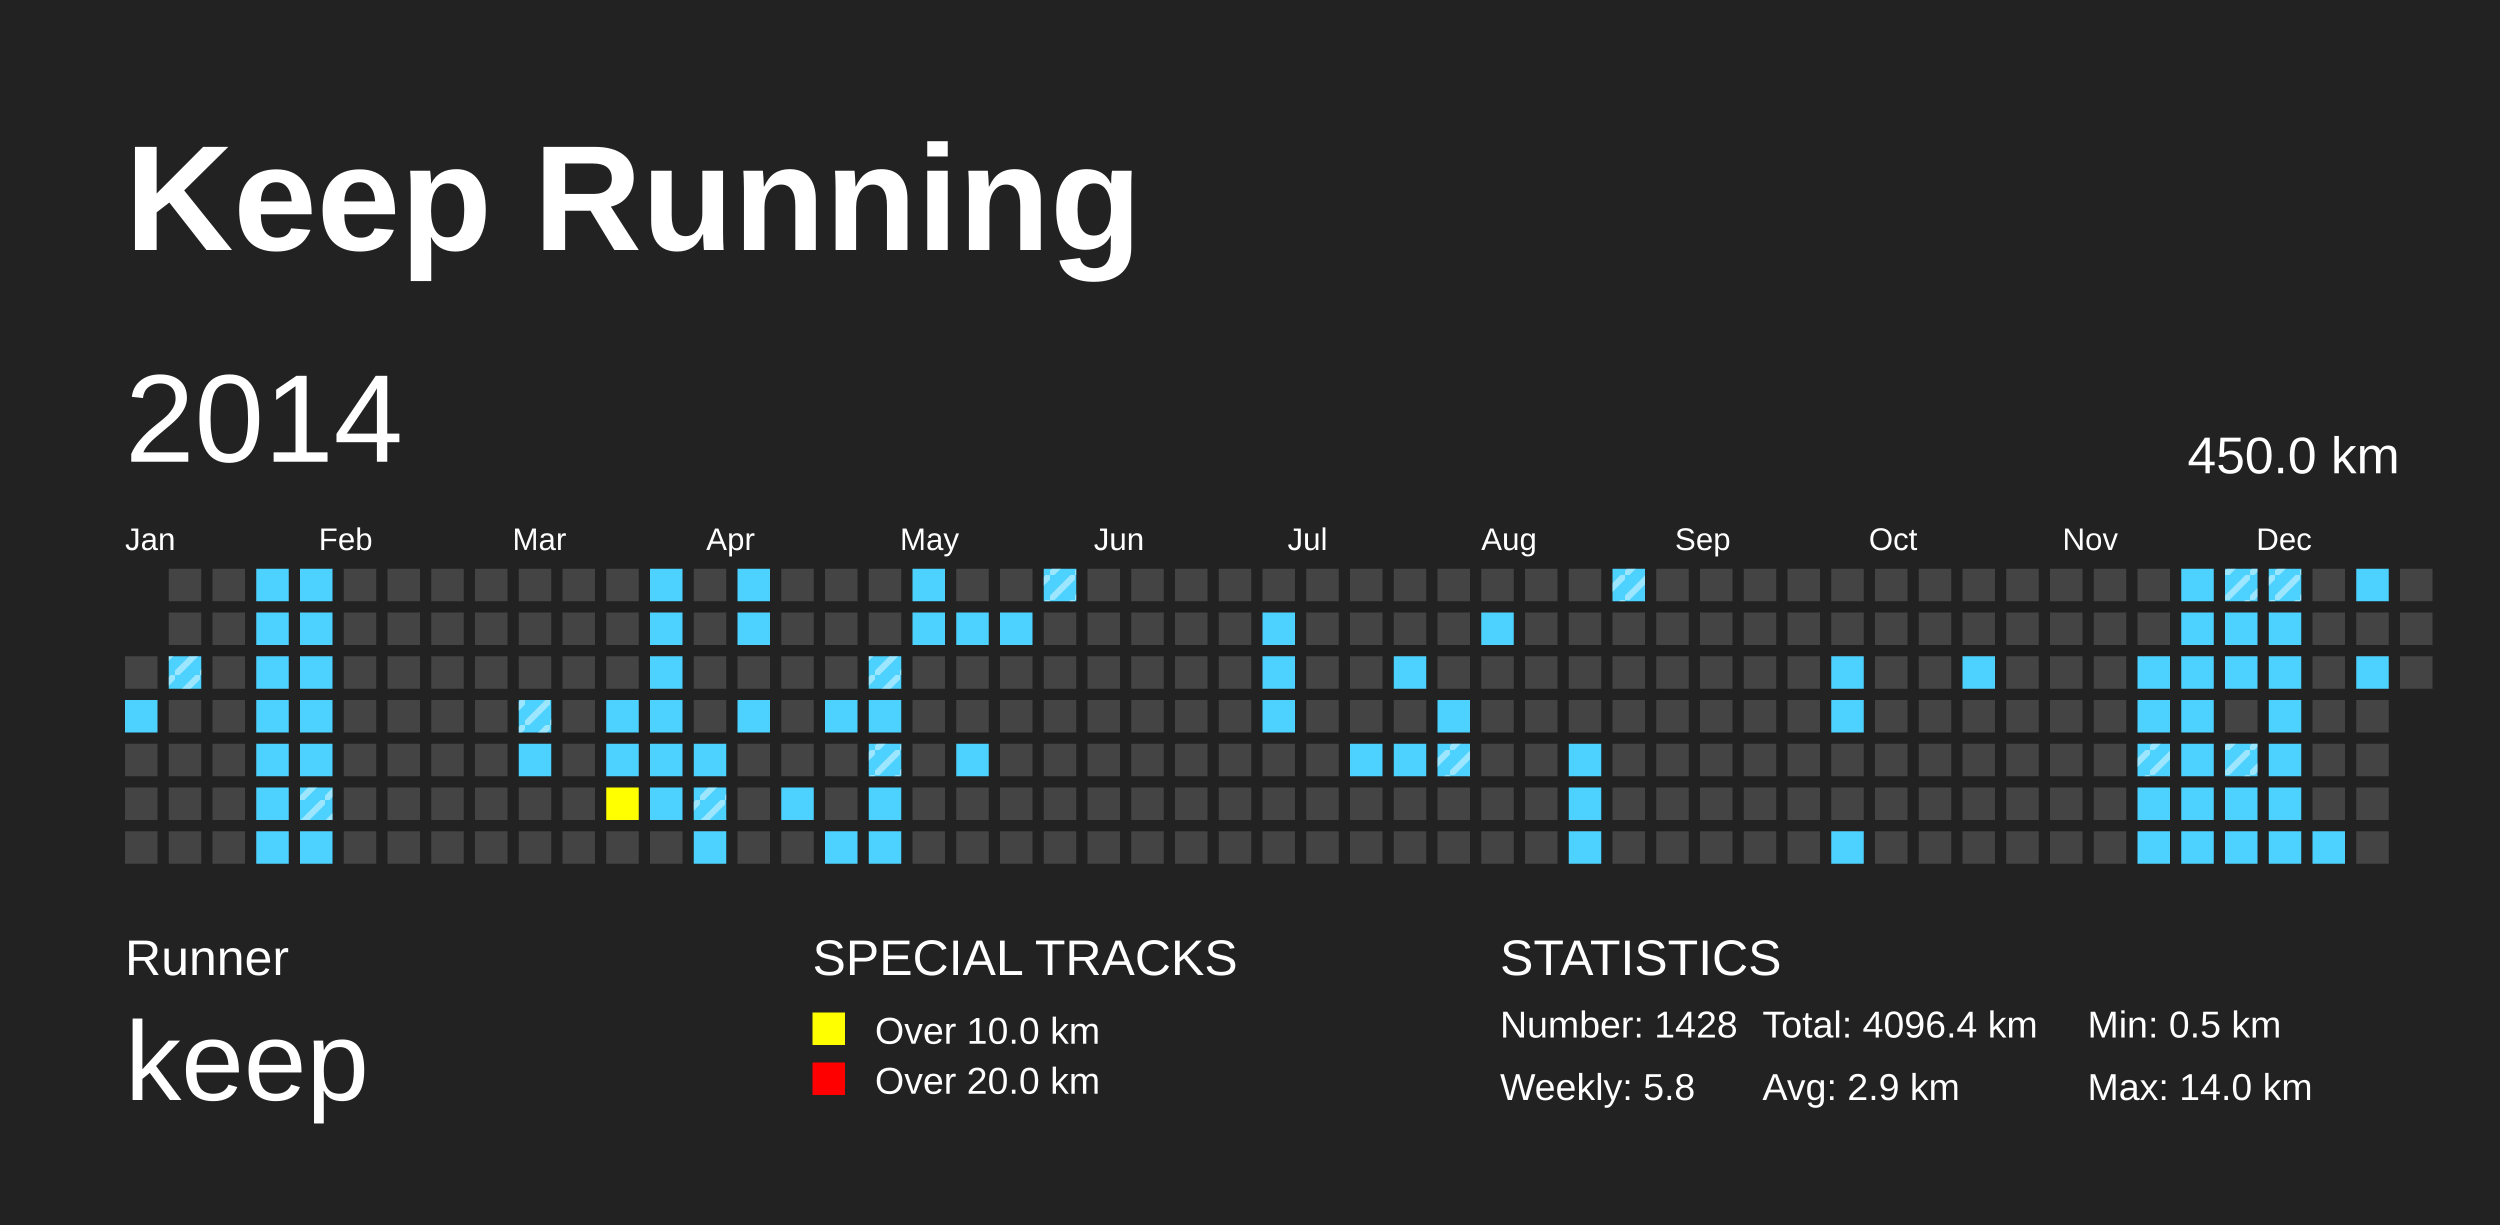
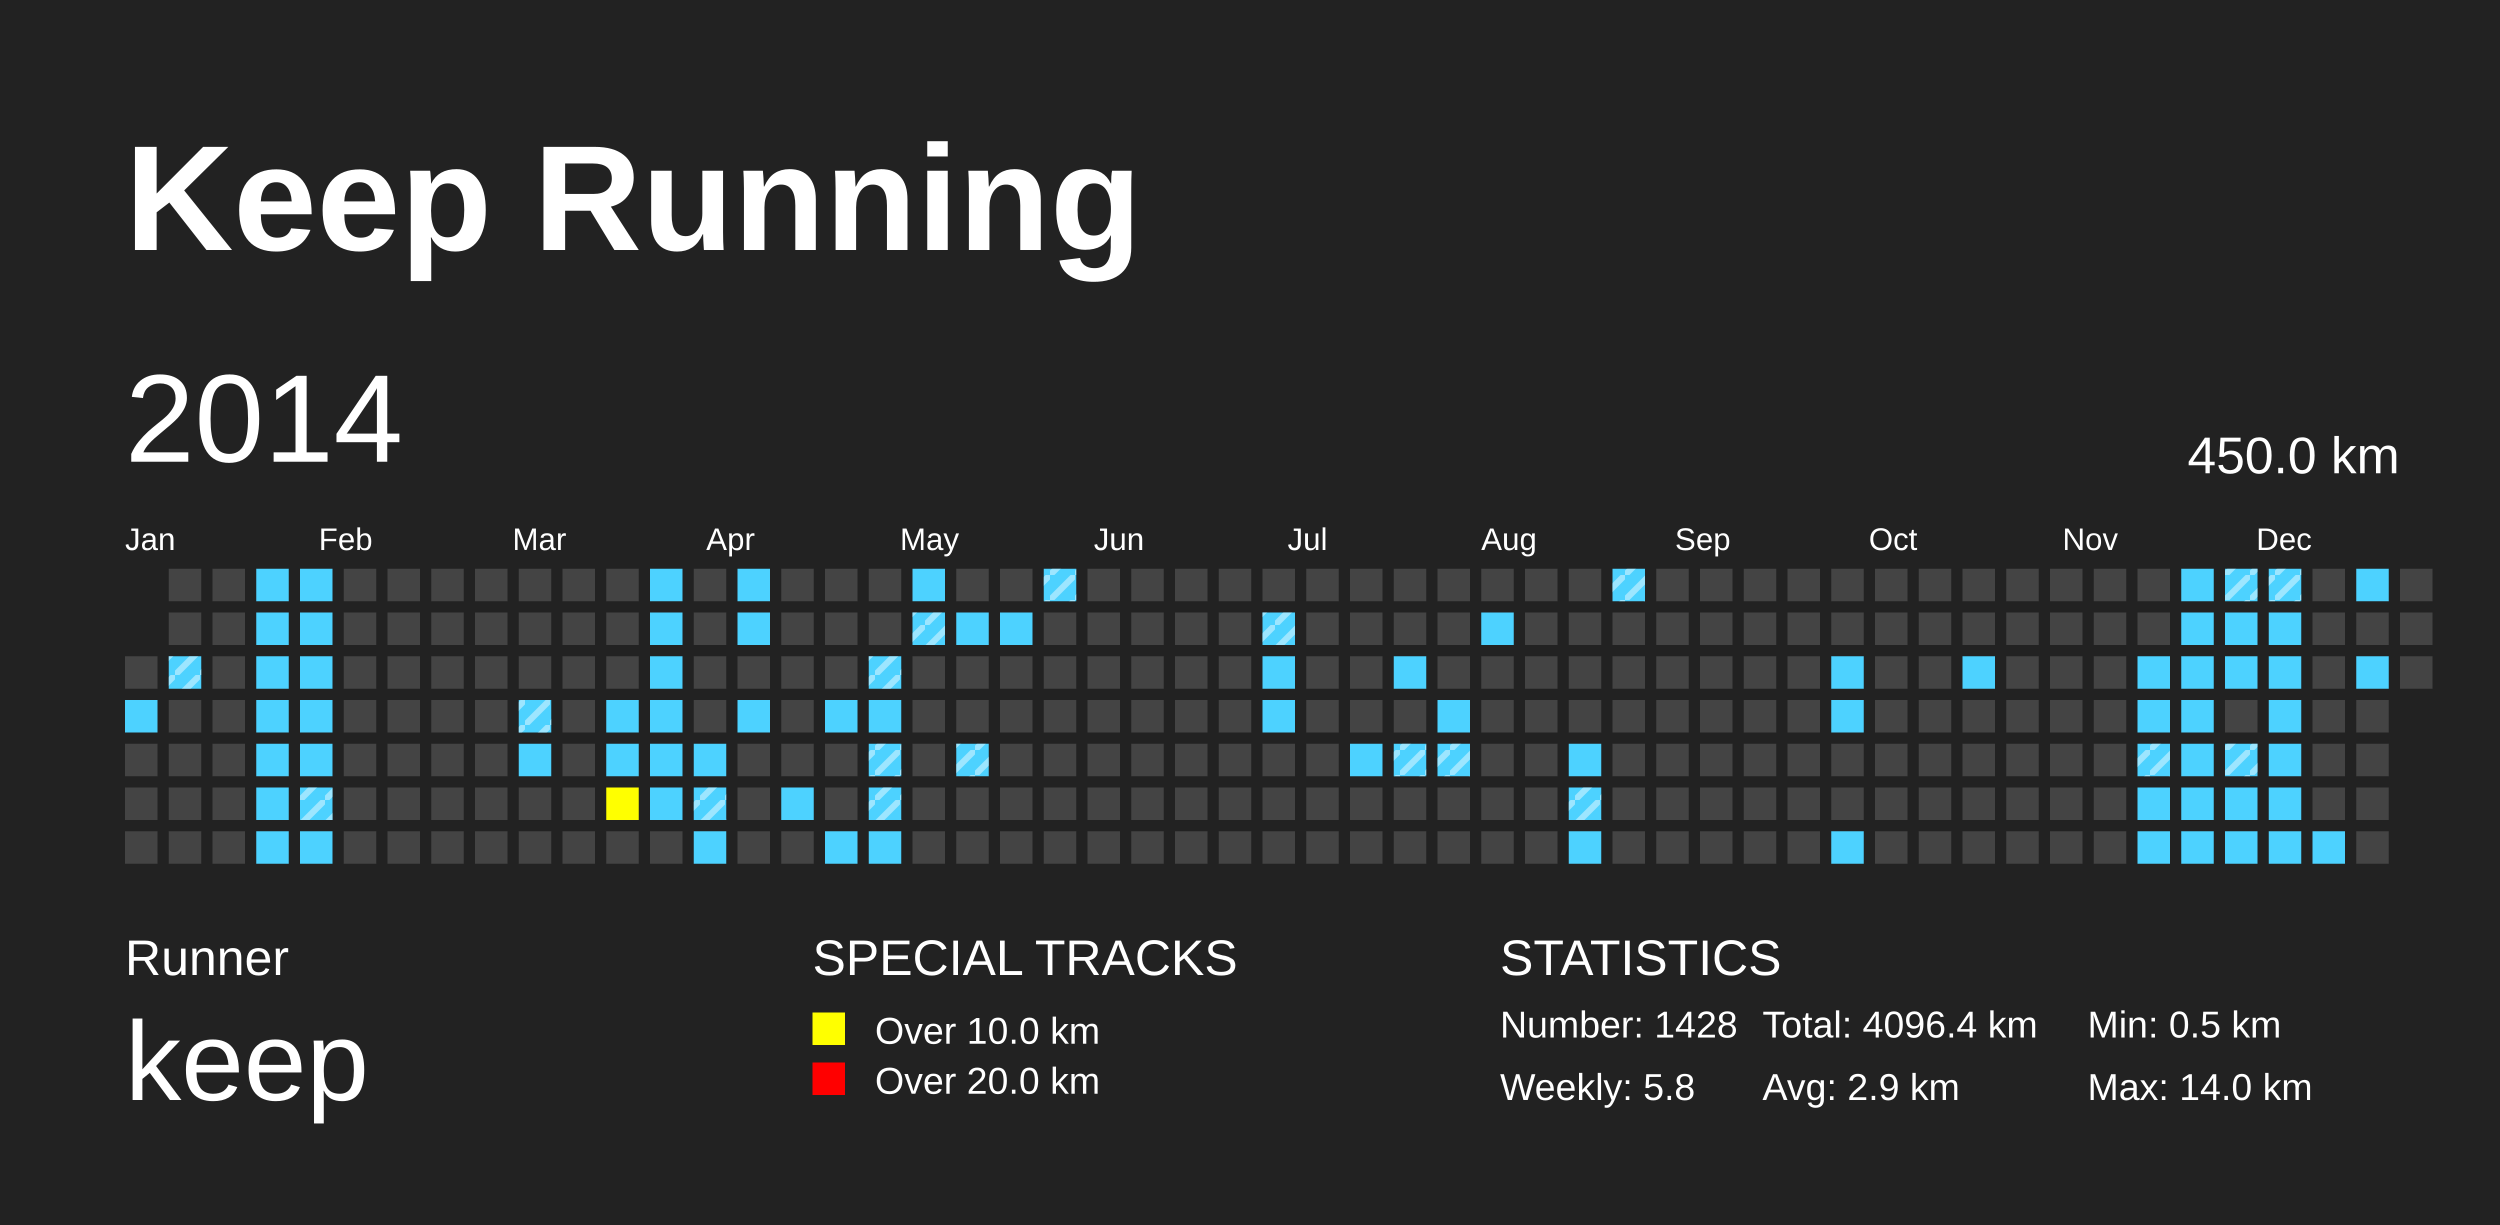
<svg xmlns="http://www.w3.org/2000/svg" baseProfile="full" height="98mm" version="1.1" viewBox="0,0,200,98" width="200mm">
  <defs>
    <pattern height="2" id="indoor-stripe" patternUnits="userSpaceOnUse" width="2">
      <line stroke="white" stroke-opacity="0.45" stroke-width="0.5" x1="0" x2="2" y1="2" y2="0" />
    </pattern>
  </defs>
  <rect fill="#222222" height="98" width="200" x="0" y="0" />
  <text fill="#FFFFFF" style="font-size:12px; font-family:Arial; font-weight:bold;" x="10" y="20">Keep Running</text>
  <text fill="#FFFFFF" style="font-size:4px; font-family:Arial" x="10" y="78">Runner</text>
  <text fill="#FFFFFF" style="font-size:9px; font-family:Arial" x="10" y="88">keep</text>
  <text fill="#FFFFFF" style="font-size:4px; font-family:Arial" x="65" y="78">SPECIAL TRACKS</text>
  <rect fill="yellow" height="2.6" width="2.6" x="65" y="81" />
  <text fill="#FFFFFF" style="font-size:3px; font-family:Arial" x="70" y="83.5">Over 10.0 km</text>
  <rect fill="red" height="2.6" width="2.6" x="65" y="85" />
  <text fill="#FFFFFF" style="font-size:3px; font-family:Arial" x="70" y="87.5">Over 20.0 km</text>
  <text fill="#FFFFFF" style="font-size:4px; font-family:Arial" x="120" y="78">STATISTICS</text>
  <text fill="#FFFFFF" style="font-size:3px; font-family:Arial" x="120" y="83">Number: 1428</text>
  <text fill="#FFFFFF" style="font-size:3px; font-family:Arial" x="120" y="88">Weekly: 5.8</text>
  <text fill="#FFFFFF" style="font-size:3px; font-family:Arial" x="141" y="83">Total: 4096.4 km</text>
  <text fill="#FFFFFF" style="font-size:3px; font-family:Arial" x="141" y="88">Avg: 2.9 km</text>
  <text fill="#FFFFFF" style="font-size:3px; font-family:Arial" x="167" y="83">Min: 0.5 km</text>
  <text fill="#FFFFFF" style="font-size:3px; font-family:Arial" x="167" y="88">Max: 14.0 km</text>
  <text dominant-baseline="hanging" fill="#FFFFFF" style="font-size:10.0px; font-family:Arial;" x="10" y="30">2014</text>
  <text dominant-baseline="hanging" fill="#FFFFFF" style="font-size:4.125px; font-family:Arial;" x="175" y="35">450.0 km</text>
  <text fill="#FFFFFF" style="font-size:2.5px; font-family:Arial" x="10.0" y="44">Jan</text>
  <text fill="#FFFFFF" style="font-size:2.5px; font-family:Arial" x="25.5" y="44">Feb</text>
  <text fill="#FFFFFF" style="font-size:2.5px; font-family:Arial" x="41.0" y="44">Mar</text>
  <text fill="#FFFFFF" style="font-size:2.5px; font-family:Arial" x="56.5" y="44">Apr</text>
  <text fill="#FFFFFF" style="font-size:2.5px; font-family:Arial" x="72.0" y="44">May</text>
  <text fill="#FFFFFF" style="font-size:2.5px; font-family:Arial" x="87.5" y="44">Jun</text>
  <text fill="#FFFFFF" style="font-size:2.5px; font-family:Arial" x="103.0" y="44">Jul</text>
  <text fill="#FFFFFF" style="font-size:2.5px; font-family:Arial" x="118.5" y="44">Aug</text>
  <text fill="#FFFFFF" style="font-size:2.5px; font-family:Arial" x="134.0" y="44">Sep</text>
  <text fill="#FFFFFF" style="font-size:2.5px; font-family:Arial" x="149.5" y="44">Oct</text>
  <text fill="#FFFFFF" style="font-size:2.5px; font-family:Arial" x="165.0" y="44">Nov</text>
  <text fill="#FFFFFF" style="font-size:2.5px; font-family:Arial" x="180.5" y="44">Dec</text>
  <rect fill="#444444" height="2.6" width="2.6" x="10.0" y="52.5" />
  <rect fill="#4DD2FF" height="2.6" width="2.6" x="10.0" y="56.0" />
  <rect fill="#444444" height="2.6" width="2.6" x="10.0" y="59.5" />
  <rect fill="#444444" height="2.6" width="2.6" x="10.0" y="63.0" />
  <rect fill="#444444" height="2.6" width="2.6" x="10.0" y="66.5" />
  <rect fill="#444444" height="2.6" width="2.6" x="13.5" y="45.5" />
  <rect fill="#444444" height="2.6" width="2.6" x="13.5" y="49.0" />
  <rect fill="#4DD2FF" height="2.6" width="2.6" x="13.5" y="52.5" />
  <rect fill="url(#indoor-stripe)" height="2.6" style="pointer-events: none;" width="2.6" x="13.5" y="52.5" />
  <rect fill="#444444" height="2.6" width="2.6" x="13.5" y="56.0" />
  <rect fill="#444444" height="2.6" width="2.6" x="13.5" y="59.5" />
  <rect fill="#444444" height="2.6" width="2.6" x="13.5" y="63.0" />
  <rect fill="#444444" height="2.6" width="2.6" x="13.5" y="66.5" />
  <rect fill="#444444" height="2.6" width="2.6" x="17.0" y="45.5" />
  <rect fill="#444444" height="2.6" width="2.6" x="17.0" y="49.0" />
  <rect fill="#444444" height="2.6" width="2.6" x="17.0" y="52.5" />
  <rect fill="#444444" height="2.6" width="2.6" x="17.0" y="56.0" />
  <rect fill="#444444" height="2.6" width="2.6" x="17.0" y="59.5" />
  <rect fill="#444444" height="2.6" width="2.6" x="17.0" y="63.0" />
  <rect fill="#444444" height="2.6" width="2.6" x="17.0" y="66.5" />
  <rect fill="#4DD2FF" height="2.6" width="2.6" x="20.5" y="45.5" />
  <rect fill="#4DD2FF" height="2.6" width="2.6" x="20.5" y="49.0" />
  <rect fill="#4DD2FF" height="2.6" width="2.6" x="20.5" y="52.5" />
  <rect fill="#4DD2FF" height="2.6" width="2.6" x="20.5" y="56.0" />
  <rect fill="#4DD2FF" height="2.6" width="2.6" x="20.5" y="59.5" />
  <rect fill="#4DD2FF" height="2.6" width="2.6" x="20.5" y="63.0" />
  <rect fill="#4DD2FF" height="2.6" width="2.6" x="20.5" y="66.5" />
  <rect fill="#4DD2FF" height="2.6" width="2.6" x="24.0" y="45.5" />
  <rect fill="#4DD2FF" height="2.6" width="2.6" x="24.0" y="49.0" />
  <rect fill="#4DD2FF" height="2.6" width="2.6" x="24.0" y="52.5" />
  <rect fill="#4DD2FF" height="2.6" width="2.6" x="24.0" y="56.0" />
  <rect fill="#4DD2FF" height="2.6" width="2.6" x="24.0" y="59.5" />
  <rect fill="#4DD2FF" height="2.6" width="2.6" x="24.0" y="63.0" />
  <rect fill="url(#indoor-stripe)" height="2.6" style="pointer-events: none;" width="2.6" x="24.0" y="63.0" />
  <rect fill="#4DD2FF" height="2.6" width="2.6" x="24.0" y="66.5" />
  <rect fill="#444444" height="2.6" width="2.6" x="27.5" y="45.5" />
  <rect fill="#444444" height="2.6" width="2.6" x="27.5" y="49.0" />
  <rect fill="#444444" height="2.6" width="2.6" x="27.5" y="52.5" />
  <rect fill="#444444" height="2.6" width="2.6" x="27.5" y="56.0" />
  <rect fill="#444444" height="2.6" width="2.6" x="27.5" y="59.5" />
  <rect fill="#444444" height="2.6" width="2.6" x="27.5" y="63.0" />
  <rect fill="#444444" height="2.6" width="2.6" x="27.5" y="66.5" />
  <rect fill="#444444" height="2.6" width="2.6" x="31.0" y="45.5" />
  <rect fill="#444444" height="2.6" width="2.6" x="31.0" y="49.0" />
  <rect fill="#444444" height="2.6" width="2.6" x="31.0" y="52.5" />
  <rect fill="#444444" height="2.6" width="2.6" x="31.0" y="56.0" />
  <rect fill="#444444" height="2.6" width="2.6" x="31.0" y="59.5" />
  <rect fill="#444444" height="2.6" width="2.6" x="31.0" y="63.0" />
  <rect fill="#444444" height="2.6" width="2.6" x="31.0" y="66.5" />
  <rect fill="#444444" height="2.6" width="2.6" x="34.5" y="45.5" />
  <rect fill="#444444" height="2.6" width="2.6" x="34.5" y="49.0" />
  <rect fill="#444444" height="2.6" width="2.6" x="34.5" y="52.5" />
  <rect fill="#444444" height="2.6" width="2.6" x="34.5" y="56.0" />
  <rect fill="#444444" height="2.6" width="2.6" x="34.5" y="59.5" />
  <rect fill="#444444" height="2.6" width="2.6" x="34.5" y="63.0" />
  <rect fill="#444444" height="2.6" width="2.6" x="34.5" y="66.5" />
  <rect fill="#444444" height="2.6" width="2.6" x="38.0" y="45.5" />
  <rect fill="#444444" height="2.6" width="2.6" x="38.0" y="49.0" />
  <rect fill="#444444" height="2.6" width="2.6" x="38.0" y="52.5" />
  <rect fill="#444444" height="2.6" width="2.6" x="38.0" y="56.0" />
  <rect fill="#444444" height="2.6" width="2.6" x="38.0" y="59.5" />
  <rect fill="#444444" height="2.6" width="2.6" x="38.0" y="63.0" />
  <rect fill="#444444" height="2.6" width="2.6" x="38.0" y="66.5" />
  <rect fill="#444444" height="2.6" width="2.6" x="41.5" y="45.5" />
  <rect fill="#444444" height="2.6" width="2.6" x="41.5" y="49.0" />
  <rect fill="#444444" height="2.6" width="2.6" x="41.5" y="52.5" />
  <rect fill="#4DD2FF" height="2.6" width="2.6" x="41.5" y="56.0" />
  <rect fill="url(#indoor-stripe)" height="2.6" style="pointer-events: none;" width="2.6" x="41.5" y="56.0" />
  <rect fill="#4DD2FF" height="2.6" width="2.6" x="41.5" y="59.5" />
  <rect fill="#444444" height="2.6" width="2.6" x="41.5" y="63.0" />
  <rect fill="#444444" height="2.6" width="2.6" x="41.5" y="66.5" />
  <rect fill="#444444" height="2.6" width="2.6" x="45.0" y="45.5" />
  <rect fill="#444444" height="2.6" width="2.6" x="45.0" y="49.0" />
  <rect fill="#444444" height="2.6" width="2.6" x="45.0" y="52.5" />
  <rect fill="#444444" height="2.6" width="2.6" x="45.0" y="56.0" />
  <rect fill="#444444" height="2.6" width="2.6" x="45.0" y="59.5" />
  <rect fill="#444444" height="2.6" width="2.6" x="45.0" y="63.0" />
  <rect fill="#444444" height="2.6" width="2.6" x="45.0" y="66.5" />
  <rect fill="#444444" height="2.6" width="2.6" x="48.5" y="45.5" />
  <rect fill="#444444" height="2.6" width="2.6" x="48.5" y="49.0" />
  <rect fill="#444444" height="2.6" width="2.6" x="48.5" y="52.5" />
  <rect fill="#4DD2FF" height="2.6" width="2.6" x="48.5" y="56.0" />
  <rect fill="#4DD2FF" height="2.6" width="2.6" x="48.5" y="59.5" />
  <rect fill="yellow" height="2.6" width="2.6" x="48.5" y="63.0" />
  <rect fill="#444444" height="2.6" width="2.6" x="48.5" y="66.5" />
  <rect fill="#4DD2FF" height="2.6" width="2.6" x="52.0" y="45.5" />
  <rect fill="#4DD2FF" height="2.6" width="2.6" x="52.0" y="49.0" />
  <rect fill="#4DD2FF" height="2.6" width="2.6" x="52.0" y="52.5" />
  <rect fill="#4DD2FF" height="2.6" width="2.6" x="52.0" y="56.0" />
  <rect fill="#4DD2FF" height="2.6" width="2.6" x="52.0" y="59.5" />
  <rect fill="#4DD2FF" height="2.6" width="2.6" x="52.0" y="63.0" />
  <rect fill="#444444" height="2.6" width="2.6" x="52.0" y="66.5" />
  <rect fill="#444444" height="2.6" width="2.6" x="55.5" y="45.5" />
  <rect fill="#444444" height="2.6" width="2.6" x="55.5" y="49.0" />
  <rect fill="#444444" height="2.6" width="2.6" x="55.5" y="52.5" />
  <rect fill="#444444" height="2.6" width="2.6" x="55.5" y="56.0" />
  <rect fill="#4DD2FF" height="2.6" width="2.6" x="55.5" y="59.5" />
  <rect fill="#4DD2FF" height="2.6" width="2.6" x="55.5" y="63.0" />
  <rect fill="url(#indoor-stripe)" height="2.6" style="pointer-events: none;" width="2.6" x="55.5" y="63.0" />
  <rect fill="#4DD2FF" height="2.6" width="2.6" x="55.5" y="66.5" />
  <rect fill="#4DD2FF" height="2.6" width="2.6" x="59.0" y="45.5" />
  <rect fill="#4DD2FF" height="2.6" width="2.6" x="59.0" y="49.0" />
  <rect fill="#444444" height="2.6" width="2.6" x="59.0" y="52.5" />
  <rect fill="#4DD2FF" height="2.6" width="2.6" x="59.0" y="56.0" />
  <rect fill="#444444" height="2.6" width="2.6" x="59.0" y="59.5" />
  <rect fill="#444444" height="2.6" width="2.6" x="59.0" y="63.0" />
  <rect fill="#444444" height="2.6" width="2.6" x="59.0" y="66.5" />
  <rect fill="#444444" height="2.6" width="2.6" x="62.5" y="45.5" />
  <rect fill="#444444" height="2.6" width="2.6" x="62.5" y="49.0" />
  <rect fill="#444444" height="2.6" width="2.6" x="62.5" y="52.5" />
  <rect fill="#444444" height="2.6" width="2.6" x="62.5" y="56.0" />
  <rect fill="#444444" height="2.6" width="2.6" x="62.5" y="59.5" />
  <rect fill="#4DD2FF" height="2.6" width="2.6" x="62.5" y="63.0" />
  <rect fill="#444444" height="2.6" width="2.6" x="62.5" y="66.5" />
  <rect fill="#444444" height="2.6" width="2.6" x="66.0" y="45.5" />
  <rect fill="#444444" height="2.6" width="2.6" x="66.0" y="49.0" />
  <rect fill="#444444" height="2.6" width="2.6" x="66.0" y="52.5" />
  <rect fill="#4DD2FF" height="2.6" width="2.6" x="66.0" y="56.0" />
  <rect fill="#444444" height="2.6" width="2.6" x="66.0" y="59.5" />
  <rect fill="#444444" height="2.6" width="2.6" x="66.0" y="63.0" />
  <rect fill="#4DD2FF" height="2.6" width="2.6" x="66.0" y="66.5" />
  <rect fill="#444444" height="2.6" width="2.6" x="69.5" y="45.5" />
  <rect fill="#444444" height="2.6" width="2.6" x="69.5" y="49.0" />
  <rect fill="#4DD2FF" height="2.6" width="2.6" x="69.5" y="52.5" />
  <rect fill="url(#indoor-stripe)" height="2.6" style="pointer-events: none;" width="2.6" x="69.5" y="52.5" />
  <rect fill="#4DD2FF" height="2.6" width="2.6" x="69.5" y="56.0" />
  <rect fill="#4DD2FF" height="2.6" width="2.6" x="69.5" y="59.5" />
  <rect fill="url(#indoor-stripe)" height="2.6" style="pointer-events: none;" width="2.6" x="69.5" y="59.5" />
  <rect fill="#4DD2FF" height="2.6" width="2.6" x="69.5" y="63.0" />
+   <rect fill="url(#indoor-stripe)" height="2.6" style="pointer-events: none;" width="2.6" x="69.5" y="63.0" />
  <rect fill="#4DD2FF" height="2.6" width="2.6" x="69.5" y="66.5" />
  <rect fill="#4DD2FF" height="2.6" width="2.6" x="73.0" y="45.5" />
  <rect fill="#4DD2FF" height="2.6" width="2.6" x="73.0" y="49.0" />
+   <rect fill="url(#indoor-stripe)" height="2.6" style="pointer-events: none;" width="2.6" x="73.0" y="49.0" />
  <rect fill="#444444" height="2.6" width="2.6" x="73.0" y="52.5" />
  <rect fill="#444444" height="2.6" width="2.6" x="73.0" y="56.0" />
  <rect fill="#444444" height="2.6" width="2.6" x="73.0" y="59.5" />
  <rect fill="#444444" height="2.6" width="2.6" x="73.0" y="63.0" />
  <rect fill="#444444" height="2.6" width="2.6" x="73.0" y="66.5" />
  <rect fill="#444444" height="2.6" width="2.6" x="76.5" y="45.5" />
  <rect fill="#4DD2FF" height="2.6" width="2.6" x="76.5" y="49.0" />
  <rect fill="#444444" height="2.6" width="2.6" x="76.5" y="52.5" />
  <rect fill="#444444" height="2.6" width="2.6" x="76.5" y="56.0" />
  <rect fill="#4DD2FF" height="2.6" width="2.6" x="76.5" y="59.5" />
+   <rect fill="url(#indoor-stripe)" height="2.6" style="pointer-events: none;" width="2.6" x="76.5" y="59.5" />
  <rect fill="#444444" height="2.6" width="2.6" x="76.5" y="63.0" />
  <rect fill="#444444" height="2.6" width="2.6" x="76.5" y="66.5" />
  <rect fill="#444444" height="2.6" width="2.6" x="80.0" y="45.5" />
  <rect fill="#4DD2FF" height="2.6" width="2.6" x="80.0" y="49.0" />
  <rect fill="#444444" height="2.6" width="2.6" x="80.0" y="52.5" />
  <rect fill="#444444" height="2.6" width="2.6" x="80.0" y="56.0" />
  <rect fill="#444444" height="2.6" width="2.6" x="80.0" y="59.5" />
  <rect fill="#444444" height="2.6" width="2.6" x="80.0" y="63.0" />
  <rect fill="#444444" height="2.6" width="2.6" x="80.0" y="66.5" />
  <rect fill="#4DD2FF" height="2.6" width="2.6" x="83.5" y="45.5" />
  <rect fill="url(#indoor-stripe)" height="2.6" style="pointer-events: none;" width="2.6" x="83.5" y="45.5" />
  <rect fill="#444444" height="2.6" width="2.6" x="83.5" y="49.0" />
  <rect fill="#444444" height="2.6" width="2.6" x="83.5" y="52.5" />
  <rect fill="#444444" height="2.6" width="2.6" x="83.5" y="56.0" />
  <rect fill="#444444" height="2.6" width="2.6" x="83.5" y="59.5" />
  <rect fill="#444444" height="2.6" width="2.6" x="83.5" y="63.0" />
  <rect fill="#444444" height="2.6" width="2.6" x="83.5" y="66.5" />
  <rect fill="#444444" height="2.6" width="2.6" x="87.0" y="45.5" />
  <rect fill="#444444" height="2.6" width="2.6" x="87.0" y="49.0" />
  <rect fill="#444444" height="2.6" width="2.6" x="87.0" y="52.5" />
  <rect fill="#444444" height="2.6" width="2.6" x="87.0" y="56.0" />
  <rect fill="#444444" height="2.6" width="2.6" x="87.0" y="59.5" />
  <rect fill="#444444" height="2.6" width="2.6" x="87.0" y="63.0" />
  <rect fill="#444444" height="2.6" width="2.6" x="87.0" y="66.5" />
  <rect fill="#444444" height="2.6" width="2.6" x="90.5" y="45.5" />
  <rect fill="#444444" height="2.6" width="2.6" x="90.5" y="49.0" />
  <rect fill="#444444" height="2.6" width="2.6" x="90.5" y="52.5" />
  <rect fill="#444444" height="2.6" width="2.6" x="90.5" y="56.0" />
  <rect fill="#444444" height="2.6" width="2.6" x="90.5" y="59.5" />
  <rect fill="#444444" height="2.6" width="2.6" x="90.5" y="63.0" />
  <rect fill="#444444" height="2.6" width="2.6" x="90.5" y="66.5" />
  <rect fill="#444444" height="2.6" width="2.6" x="94.0" y="45.5" />
  <rect fill="#444444" height="2.6" width="2.6" x="94.0" y="49.0" />
  <rect fill="#444444" height="2.6" width="2.6" x="94.0" y="52.5" />
  <rect fill="#444444" height="2.6" width="2.6" x="94.0" y="56.0" />
  <rect fill="#444444" height="2.6" width="2.6" x="94.0" y="59.5" />
  <rect fill="#444444" height="2.6" width="2.6" x="94.0" y="63.0" />
  <rect fill="#444444" height="2.6" width="2.6" x="94.0" y="66.5" />
  <rect fill="#444444" height="2.6" width="2.6" x="97.5" y="45.5" />
  <rect fill="#444444" height="2.6" width="2.6" x="97.5" y="49.0" />
  <rect fill="#444444" height="2.6" width="2.6" x="97.5" y="52.5" />
  <rect fill="#444444" height="2.6" width="2.6" x="97.5" y="56.0" />
  <rect fill="#444444" height="2.6" width="2.6" x="97.5" y="59.5" />
  <rect fill="#444444" height="2.6" width="2.6" x="97.5" y="63.0" />
  <rect fill="#444444" height="2.6" width="2.6" x="97.5" y="66.5" />
  <rect fill="#444444" height="2.6" width="2.6" x="101.0" y="45.5" />
  <rect fill="#4DD2FF" height="2.6" width="2.6" x="101.0" y="49.0" />
+   <rect fill="url(#indoor-stripe)" height="2.6" style="pointer-events: none;" width="2.6" x="101.0" y="49.0" />
  <rect fill="#4DD2FF" height="2.6" width="2.6" x="101.0" y="52.5" />
  <rect fill="#4DD2FF" height="2.6" width="2.6" x="101.0" y="56.0" />
  <rect fill="#444444" height="2.6" width="2.6" x="101.0" y="59.5" />
  <rect fill="#444444" height="2.6" width="2.6" x="101.0" y="63.0" />
  <rect fill="#444444" height="2.6" width="2.6" x="101.0" y="66.5" />
  <rect fill="#444444" height="2.6" width="2.6" x="104.5" y="45.5" />
  <rect fill="#444444" height="2.6" width="2.6" x="104.5" y="49.0" />
  <rect fill="#444444" height="2.6" width="2.6" x="104.5" y="52.5" />
  <rect fill="#444444" height="2.6" width="2.6" x="104.5" y="56.0" />
  <rect fill="#444444" height="2.6" width="2.6" x="104.5" y="59.5" />
  <rect fill="#444444" height="2.6" width="2.6" x="104.5" y="63.0" />
  <rect fill="#444444" height="2.6" width="2.6" x="104.5" y="66.5" />
  <rect fill="#444444" height="2.6" width="2.6" x="108.0" y="45.5" />
  <rect fill="#444444" height="2.6" width="2.6" x="108.0" y="49.0" />
  <rect fill="#444444" height="2.6" width="2.6" x="108.0" y="52.5" />
  <rect fill="#444444" height="2.6" width="2.6" x="108.0" y="56.0" />
  <rect fill="#4DD2FF" height="2.6" width="2.6" x="108.0" y="59.5" />
  <rect fill="#444444" height="2.6" width="2.6" x="108.0" y="63.0" />
  <rect fill="#444444" height="2.6" width="2.6" x="108.0" y="66.5" />
  <rect fill="#444444" height="2.6" width="2.6" x="111.5" y="45.5" />
  <rect fill="#444444" height="2.6" width="2.6" x="111.5" y="49.0" />
  <rect fill="#4DD2FF" height="2.6" width="2.6" x="111.5" y="52.5" />
  <rect fill="#444444" height="2.6" width="2.6" x="111.5" y="56.0" />
  <rect fill="#4DD2FF" height="2.6" width="2.6" x="111.5" y="59.5" />
+   <rect fill="url(#indoor-stripe)" height="2.6" style="pointer-events: none;" width="2.6" x="111.5" y="59.5" />
  <rect fill="#444444" height="2.6" width="2.6" x="111.5" y="63.0" />
  <rect fill="#444444" height="2.6" width="2.6" x="111.5" y="66.5" />
  <rect fill="#444444" height="2.6" width="2.6" x="115.0" y="45.5" />
  <rect fill="#444444" height="2.6" width="2.6" x="115.0" y="49.0" />
  <rect fill="#444444" height="2.6" width="2.6" x="115.0" y="52.5" />
  <rect fill="#4DD2FF" height="2.6" width="2.6" x="115.0" y="56.0" />
  <rect fill="#4DD2FF" height="2.6" width="2.6" x="115.0" y="59.5" />
  <rect fill="url(#indoor-stripe)" height="2.6" style="pointer-events: none;" width="2.6" x="115.0" y="59.5" />
  <rect fill="#444444" height="2.6" width="2.6" x="115.0" y="63.0" />
  <rect fill="#444444" height="2.6" width="2.6" x="115.0" y="66.5" />
  <rect fill="#444444" height="2.6" width="2.6" x="118.5" y="45.5" />
  <rect fill="#4DD2FF" height="2.6" width="2.6" x="118.5" y="49.0" />
  <rect fill="#444444" height="2.6" width="2.6" x="118.5" y="52.5" />
  <rect fill="#444444" height="2.6" width="2.6" x="118.5" y="56.0" />
  <rect fill="#444444" height="2.6" width="2.6" x="118.5" y="59.5" />
  <rect fill="#444444" height="2.6" width="2.6" x="118.5" y="63.0" />
  <rect fill="#444444" height="2.6" width="2.6" x="118.5" y="66.5" />
  <rect fill="#444444" height="2.6" width="2.6" x="122.0" y="45.5" />
  <rect fill="#444444" height="2.6" width="2.6" x="122.0" y="49.0" />
  <rect fill="#444444" height="2.6" width="2.6" x="122.0" y="52.5" />
  <rect fill="#444444" height="2.6" width="2.6" x="122.0" y="56.0" />
  <rect fill="#444444" height="2.6" width="2.6" x="122.0" y="59.5" />
  <rect fill="#444444" height="2.6" width="2.6" x="122.0" y="63.0" />
  <rect fill="#444444" height="2.6" width="2.6" x="122.0" y="66.5" />
  <rect fill="#444444" height="2.6" width="2.6" x="125.5" y="45.5" />
  <rect fill="#444444" height="2.6" width="2.6" x="125.5" y="49.0" />
  <rect fill="#444444" height="2.6" width="2.6" x="125.5" y="52.5" />
  <rect fill="#444444" height="2.6" width="2.6" x="125.5" y="56.0" />
  <rect fill="#4DD2FF" height="2.6" width="2.6" x="125.5" y="59.5" />
  <rect fill="#4DD2FF" height="2.6" width="2.6" x="125.5" y="63.0" />
+   <rect fill="url(#indoor-stripe)" height="2.6" style="pointer-events: none;" width="2.6" x="125.5" y="63.0" />
  <rect fill="#4DD2FF" height="2.6" width="2.6" x="125.5" y="66.5" />
  <rect fill="#4DD2FF" height="2.6" width="2.6" x="129.0" y="45.5" />
  <rect fill="url(#indoor-stripe)" height="2.6" style="pointer-events: none;" width="2.6" x="129.0" y="45.5" />
  <rect fill="#444444" height="2.6" width="2.6" x="129.0" y="49.0" />
  <rect fill="#444444" height="2.6" width="2.6" x="129.0" y="52.5" />
  <rect fill="#444444" height="2.6" width="2.6" x="129.0" y="56.0" />
  <rect fill="#444444" height="2.6" width="2.6" x="129.0" y="59.5" />
  <rect fill="#444444" height="2.6" width="2.6" x="129.0" y="63.0" />
  <rect fill="#444444" height="2.6" width="2.6" x="129.0" y="66.5" />
  <rect fill="#444444" height="2.6" width="2.6" x="132.5" y="45.5" />
  <rect fill="#444444" height="2.6" width="2.6" x="132.5" y="49.0" />
  <rect fill="#444444" height="2.6" width="2.6" x="132.5" y="52.5" />
  <rect fill="#444444" height="2.6" width="2.6" x="132.5" y="56.0" />
  <rect fill="#444444" height="2.6" width="2.6" x="132.5" y="59.5" />
  <rect fill="#444444" height="2.6" width="2.6" x="132.5" y="63.0" />
  <rect fill="#444444" height="2.6" width="2.6" x="132.5" y="66.5" />
  <rect fill="#444444" height="2.6" width="2.6" x="136.0" y="45.5" />
  <rect fill="#444444" height="2.6" width="2.6" x="136.0" y="49.0" />
  <rect fill="#444444" height="2.6" width="2.6" x="136.0" y="52.5" />
  <rect fill="#444444" height="2.6" width="2.6" x="136.0" y="56.0" />
  <rect fill="#444444" height="2.6" width="2.6" x="136.0" y="59.5" />
  <rect fill="#444444" height="2.6" width="2.6" x="136.0" y="63.0" />
  <rect fill="#444444" height="2.6" width="2.6" x="136.0" y="66.5" />
  <rect fill="#444444" height="2.6" width="2.6" x="139.5" y="45.5" />
  <rect fill="#444444" height="2.6" width="2.6" x="139.5" y="49.0" />
  <rect fill="#444444" height="2.6" width="2.6" x="139.5" y="52.5" />
  <rect fill="#444444" height="2.6" width="2.6" x="139.5" y="56.0" />
  <rect fill="#444444" height="2.6" width="2.6" x="139.5" y="59.5" />
  <rect fill="#444444" height="2.6" width="2.6" x="139.5" y="63.0" />
  <rect fill="#444444" height="2.6" width="2.6" x="139.5" y="66.5" />
  <rect fill="#444444" height="2.6" width="2.6" x="143.0" y="45.5" />
  <rect fill="#444444" height="2.6" width="2.6" x="143.0" y="49.0" />
  <rect fill="#444444" height="2.6" width="2.6" x="143.0" y="52.5" />
  <rect fill="#444444" height="2.6" width="2.6" x="143.0" y="56.0" />
  <rect fill="#444444" height="2.6" width="2.6" x="143.0" y="59.5" />
  <rect fill="#444444" height="2.6" width="2.6" x="143.0" y="63.0" />
  <rect fill="#444444" height="2.6" width="2.6" x="143.0" y="66.5" />
  <rect fill="#444444" height="2.6" width="2.6" x="146.5" y="45.5" />
  <rect fill="#444444" height="2.6" width="2.6" x="146.5" y="49.0" />
  <rect fill="#4DD2FF" height="2.6" width="2.6" x="146.5" y="52.5" />
  <rect fill="#4DD2FF" height="2.6" width="2.6" x="146.5" y="56.0" />
  <rect fill="#444444" height="2.6" width="2.6" x="146.5" y="59.5" />
  <rect fill="#444444" height="2.6" width="2.6" x="146.5" y="63.0" />
  <rect fill="#4DD2FF" height="2.6" width="2.6" x="146.5" y="66.5" />
  <rect fill="#444444" height="2.6" width="2.6" x="150.0" y="45.5" />
  <rect fill="#444444" height="2.6" width="2.6" x="150.0" y="49.0" />
  <rect fill="#444444" height="2.6" width="2.6" x="150.0" y="52.5" />
  <rect fill="#444444" height="2.6" width="2.6" x="150.0" y="56.0" />
  <rect fill="#444444" height="2.6" width="2.6" x="150.0" y="59.5" />
  <rect fill="#444444" height="2.6" width="2.6" x="150.0" y="63.0" />
  <rect fill="#444444" height="2.6" width="2.6" x="150.0" y="66.5" />
  <rect fill="#444444" height="2.6" width="2.6" x="153.5" y="45.5" />
  <rect fill="#444444" height="2.6" width="2.6" x="153.5" y="49.0" />
  <rect fill="#444444" height="2.6" width="2.6" x="153.5" y="52.5" />
  <rect fill="#444444" height="2.6" width="2.6" x="153.5" y="56.0" />
  <rect fill="#444444" height="2.6" width="2.6" x="153.5" y="59.5" />
  <rect fill="#444444" height="2.6" width="2.6" x="153.5" y="63.0" />
  <rect fill="#444444" height="2.6" width="2.6" x="153.5" y="66.5" />
  <rect fill="#444444" height="2.6" width="2.6" x="157.0" y="45.5" />
  <rect fill="#444444" height="2.6" width="2.6" x="157.0" y="49.0" />
  <rect fill="#4DD2FF" height="2.6" width="2.6" x="157.0" y="52.5" />
  <rect fill="#444444" height="2.6" width="2.6" x="157.0" y="56.0" />
  <rect fill="#444444" height="2.6" width="2.6" x="157.0" y="59.5" />
  <rect fill="#444444" height="2.6" width="2.6" x="157.0" y="63.0" />
  <rect fill="#444444" height="2.6" width="2.6" x="157.0" y="66.5" />
  <rect fill="#444444" height="2.6" width="2.6" x="160.5" y="45.5" />
  <rect fill="#444444" height="2.6" width="2.6" x="160.5" y="49.0" />
  <rect fill="#444444" height="2.6" width="2.6" x="160.5" y="52.5" />
  <rect fill="#444444" height="2.6" width="2.6" x="160.5" y="56.0" />
  <rect fill="#444444" height="2.6" width="2.6" x="160.5" y="59.5" />
  <rect fill="#444444" height="2.6" width="2.6" x="160.5" y="63.0" />
  <rect fill="#444444" height="2.6" width="2.6" x="160.5" y="66.5" />
  <rect fill="#444444" height="2.6" width="2.6" x="164.0" y="45.5" />
  <rect fill="#444444" height="2.6" width="2.6" x="164.0" y="49.0" />
  <rect fill="#444444" height="2.6" width="2.6" x="164.0" y="52.5" />
  <rect fill="#444444" height="2.6" width="2.6" x="164.0" y="56.0" />
  <rect fill="#444444" height="2.6" width="2.6" x="164.0" y="59.5" />
  <rect fill="#444444" height="2.6" width="2.6" x="164.0" y="63.0" />
  <rect fill="#444444" height="2.6" width="2.6" x="164.0" y="66.5" />
  <rect fill="#444444" height="2.6" width="2.6" x="167.5" y="45.5" />
  <rect fill="#444444" height="2.6" width="2.6" x="167.5" y="49.0" />
  <rect fill="#444444" height="2.6" width="2.6" x="167.5" y="52.5" />
  <rect fill="#444444" height="2.6" width="2.6" x="167.5" y="56.0" />
  <rect fill="#444444" height="2.6" width="2.6" x="167.5" y="59.5" />
  <rect fill="#444444" height="2.6" width="2.6" x="167.5" y="63.0" />
  <rect fill="#444444" height="2.6" width="2.6" x="167.5" y="66.5" />
  <rect fill="#444444" height="2.6" width="2.6" x="171.0" y="45.5" />
  <rect fill="#444444" height="2.6" width="2.6" x="171.0" y="49.0" />
  <rect fill="#4DD2FF" height="2.6" width="2.6" x="171.0" y="52.5" />
  <rect fill="#4DD2FF" height="2.6" width="2.6" x="171.0" y="56.0" />
  <rect fill="#4DD2FF" height="2.6" width="2.6" x="171.0" y="59.5" />
  <rect fill="url(#indoor-stripe)" height="2.6" style="pointer-events: none;" width="2.6" x="171.0" y="59.5" />
  <rect fill="#4DD2FF" height="2.6" width="2.6" x="171.0" y="63.0" />
  <rect fill="#4DD2FF" height="2.6" width="2.6" x="171.0" y="66.5" />
  <rect fill="#4DD2FF" height="2.6" width="2.6" x="174.5" y="45.5" />
  <rect fill="#4DD2FF" height="2.6" width="2.6" x="174.5" y="49.0" />
  <rect fill="#4DD2FF" height="2.6" width="2.6" x="174.5" y="52.5" />
  <rect fill="#4DD2FF" height="2.6" width="2.6" x="174.5" y="56.0" />
  <rect fill="#4DD2FF" height="2.6" width="2.6" x="174.5" y="59.5" />
  <rect fill="#4DD2FF" height="2.6" width="2.6" x="174.5" y="63.0" />
  <rect fill="#4DD2FF" height="2.6" width="2.6" x="174.5" y="66.5" />
  <rect fill="#4DD2FF" height="2.6" width="2.6" x="178.0" y="45.5" />
  <rect fill="url(#indoor-stripe)" height="2.6" style="pointer-events: none;" width="2.6" x="178.0" y="45.5" />
  <rect fill="#4DD2FF" height="2.6" width="2.6" x="178.0" y="49.0" />
  <rect fill="#4DD2FF" height="2.6" width="2.6" x="178.0" y="52.5" />
  <rect fill="#444444" height="2.6" width="2.6" x="178.0" y="56.0" />
  <rect fill="#4DD2FF" height="2.6" width="2.6" x="178.0" y="59.5" />
  <rect fill="url(#indoor-stripe)" height="2.6" style="pointer-events: none;" width="2.6" x="178.0" y="59.5" />
  <rect fill="#4DD2FF" height="2.6" width="2.6" x="178.0" y="63.0" />
  <rect fill="#4DD2FF" height="2.6" width="2.6" x="178.0" y="66.5" />
  <rect fill="#4DD2FF" height="2.6" width="2.6" x="181.5" y="45.5" />
  <rect fill="url(#indoor-stripe)" height="2.6" style="pointer-events: none;" width="2.6" x="181.5" y="45.5" />
  <rect fill="#4DD2FF" height="2.6" width="2.6" x="181.5" y="49.0" />
  <rect fill="#4DD2FF" height="2.6" width="2.6" x="181.5" y="52.5" />
  <rect fill="#4DD2FF" height="2.6" width="2.6" x="181.5" y="56.0" />
  <rect fill="#4DD2FF" height="2.6" width="2.6" x="181.5" y="59.5" />
  <rect fill="#4DD2FF" height="2.6" width="2.6" x="181.5" y="63.0" />
  <rect fill="#4DD2FF" height="2.6" width="2.6" x="181.5" y="66.5" />
  <rect fill="#444444" height="2.6" width="2.6" x="185.0" y="45.5" />
  <rect fill="#444444" height="2.6" width="2.6" x="185.0" y="49.0" />
  <rect fill="#444444" height="2.6" width="2.6" x="185.0" y="52.5" />
  <rect fill="#444444" height="2.6" width="2.6" x="185.0" y="56.0" />
  <rect fill="#444444" height="2.6" width="2.6" x="185.0" y="59.5" />
  <rect fill="#444444" height="2.6" width="2.6" x="185.0" y="63.0" />
  <rect fill="#4DD2FF" height="2.6" width="2.6" x="185.0" y="66.5" />
  <rect fill="#4DD2FF" height="2.6" width="2.6" x="188.5" y="45.5" />
  <rect fill="#444444" height="2.6" width="2.6" x="188.5" y="49.0" />
  <rect fill="#4DD2FF" height="2.6" width="2.6" x="188.5" y="52.5" />
  <rect fill="#444444" height="2.6" width="2.6" x="188.5" y="56.0" />
  <rect fill="#444444" height="2.6" width="2.6" x="188.5" y="59.5" />
  <rect fill="#444444" height="2.6" width="2.6" x="188.5" y="63.0" />
  <rect fill="#444444" height="2.6" width="2.6" x="188.5" y="66.5" />
  <rect fill="#444444" height="2.6" width="2.6" x="192.0" y="45.5" />
  <rect fill="#444444" height="2.6" width="2.6" x="192.0" y="49.0" />
  <rect fill="#444444" height="2.6" width="2.6" x="192.0" y="52.5" />
</svg>
